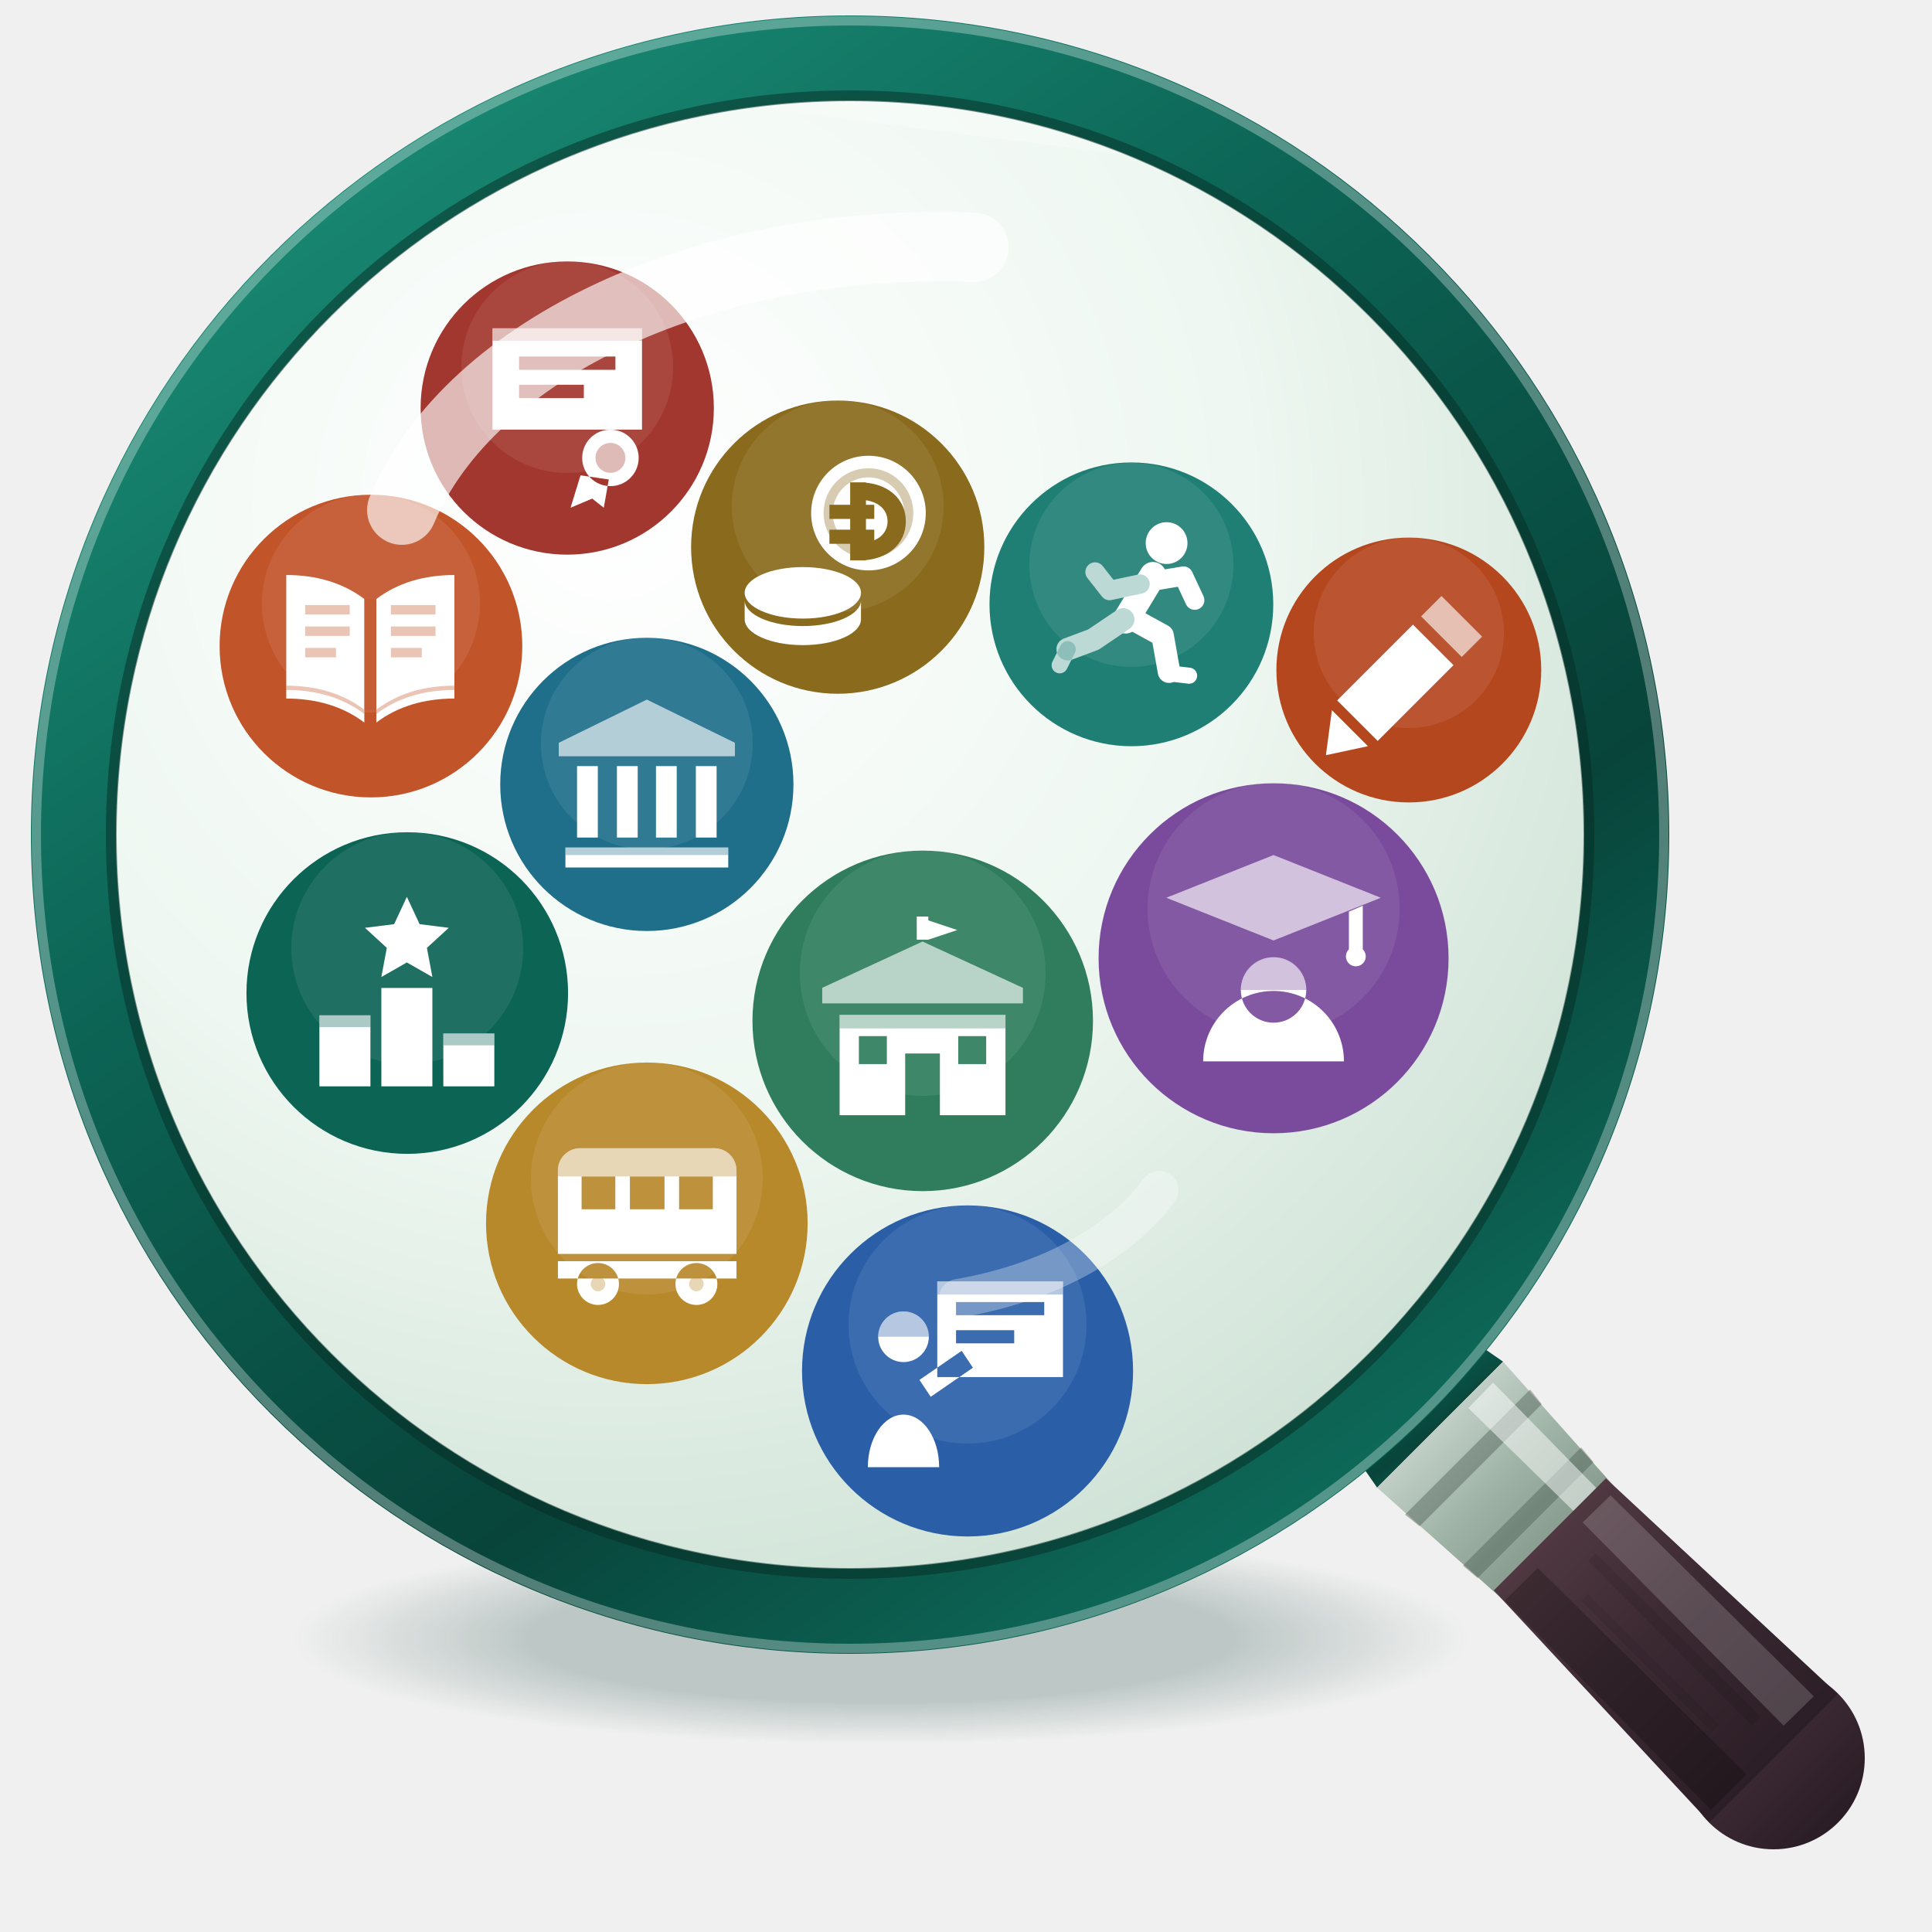
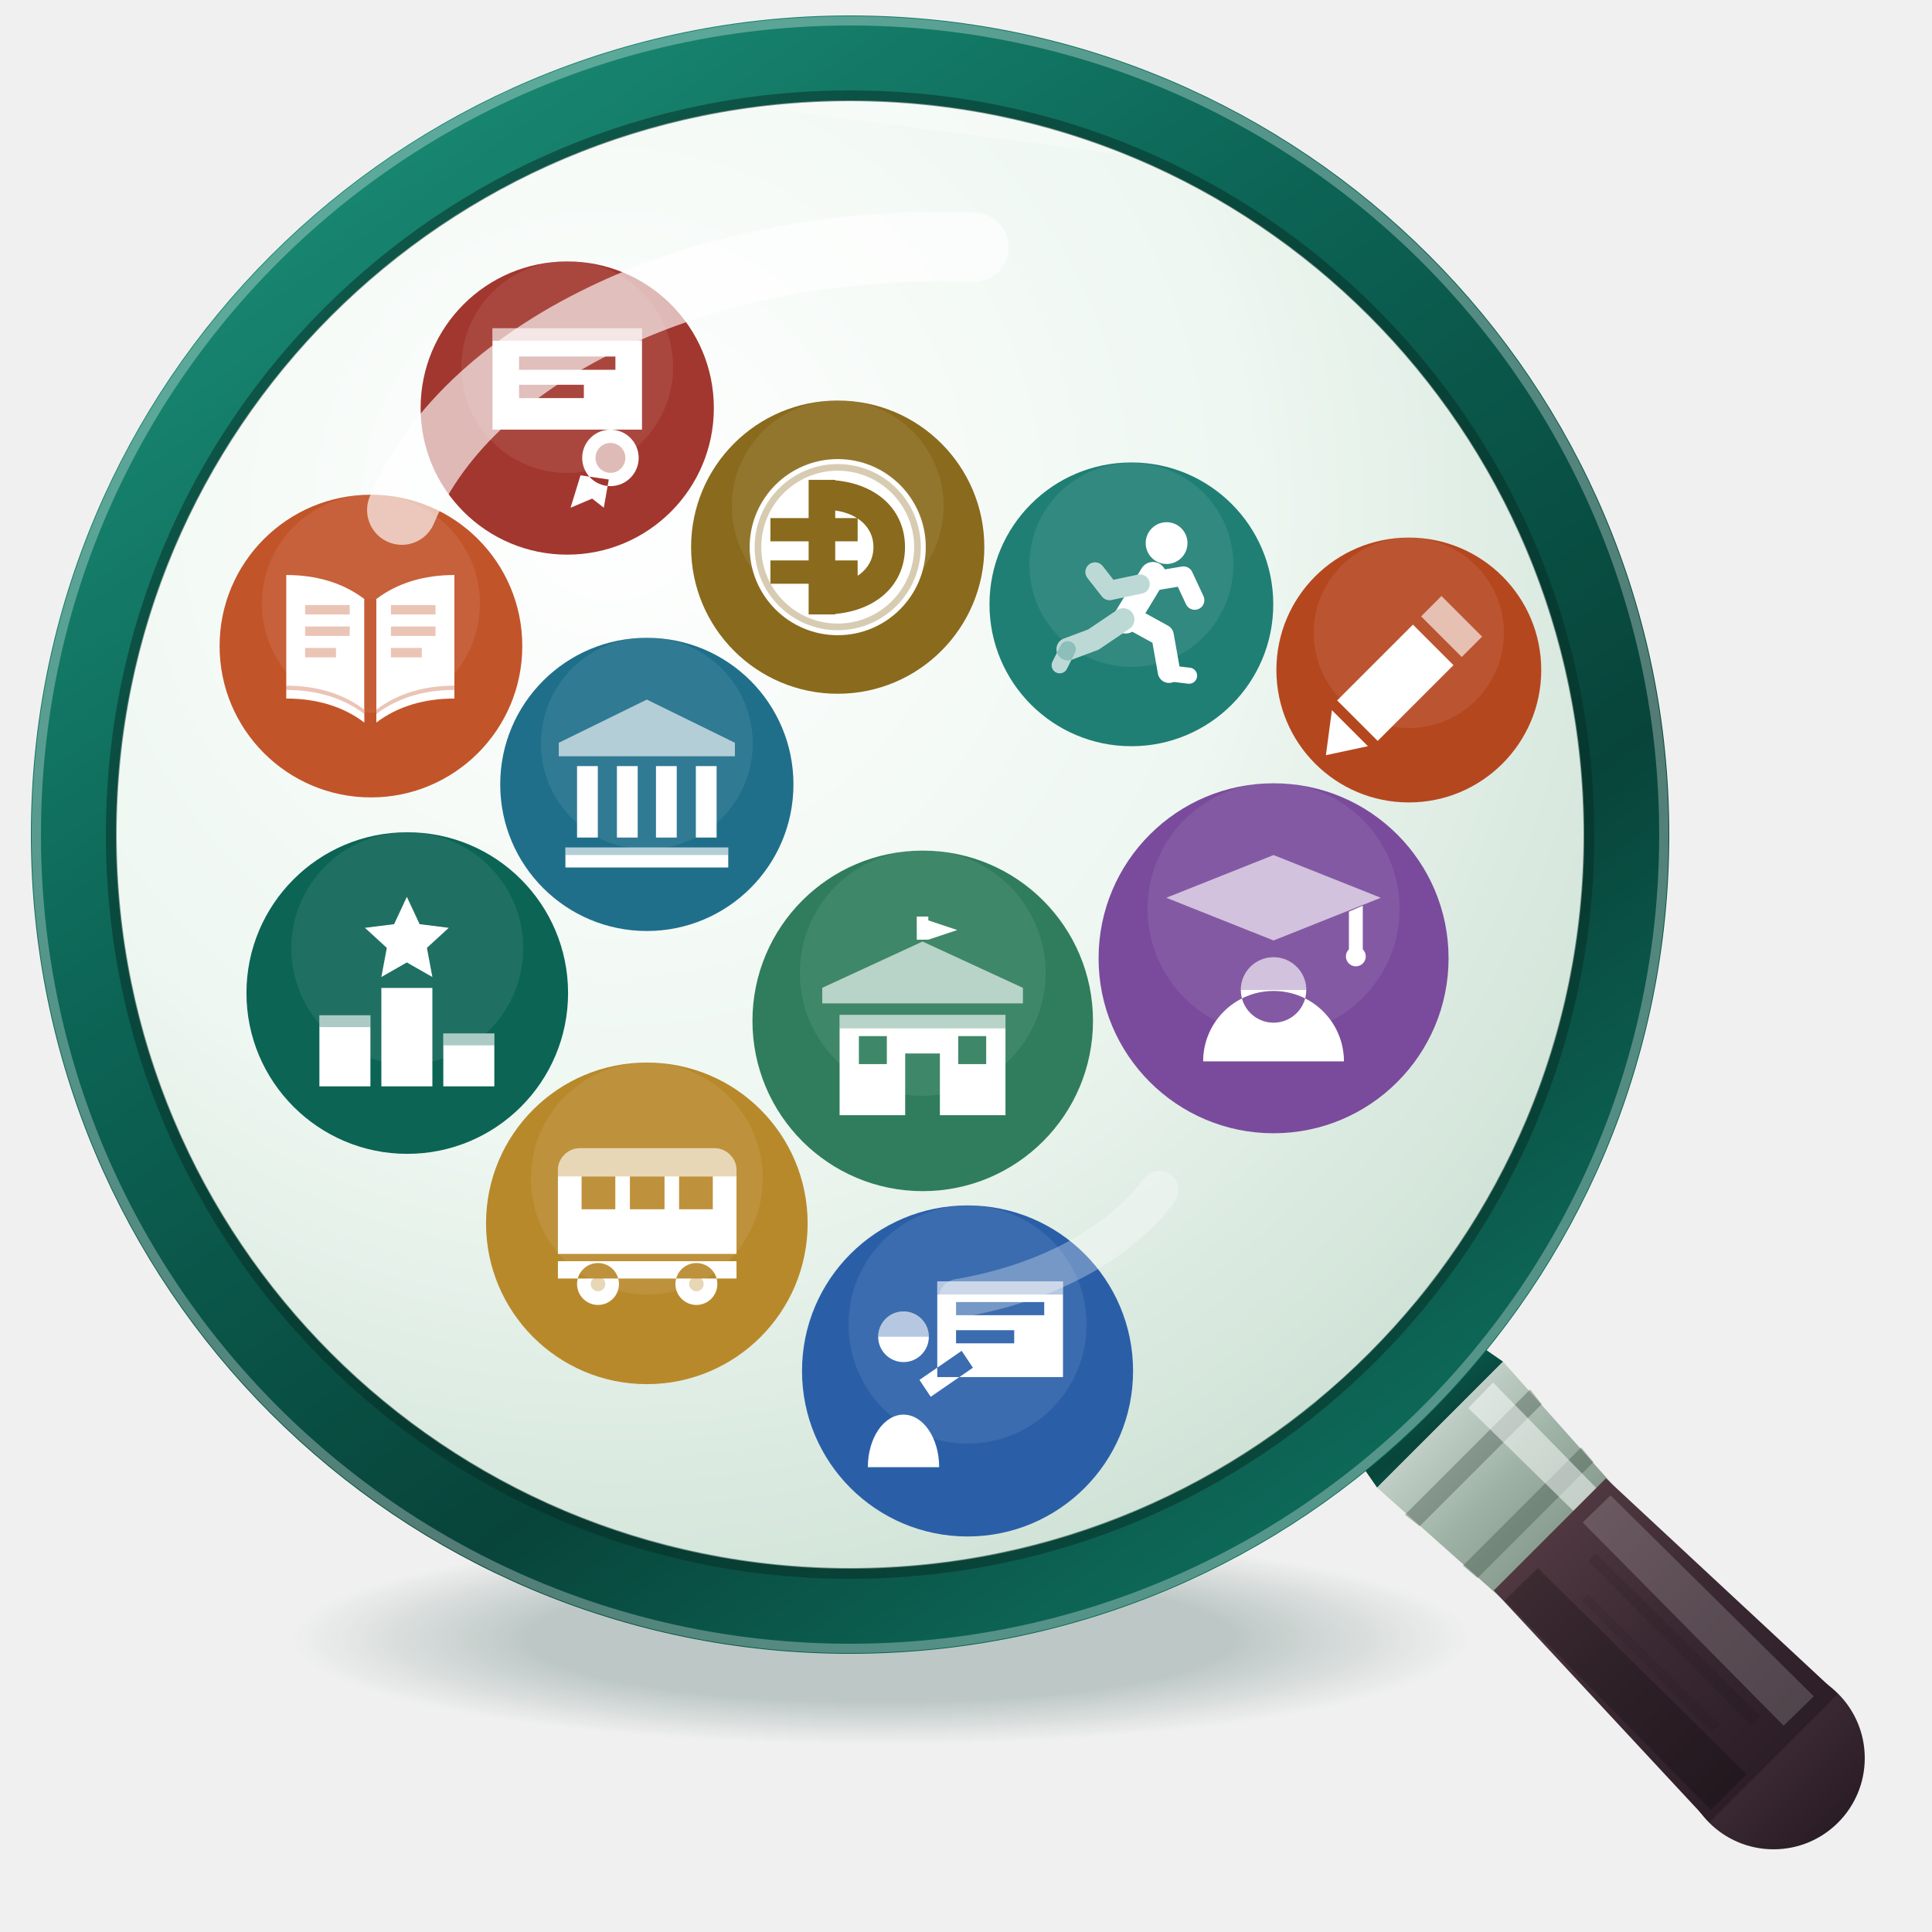
<svg xmlns="http://www.w3.org/2000/svg" viewBox="0 0 250 250" width="250" height="250" role="img" aria-label="Dubai Schools">
  <defs>
    <clipPath id="lensClip">
      <circle cx="110" cy="108" r="95" />
    </clipPath>
    <radialGradient id="glass" cx="34%" cy="28%" r="78%">
      <stop offset="0" stop-color="#ffffff" />
      <stop offset="0.55" stop-color="#eef7f1" />
      <stop offset="1" stop-color="#cfe2d6" />
    </radialGradient>
    <linearGradient id="ringMetal" x1="0.15" y1="0" x2="0.85" y2="1">
      <stop offset="0" stop-color="#1a8d76" />
      <stop offset="0.35" stop-color="#0c6455" />
      <stop offset="0.7" stop-color="#08443a" />
      <stop offset="1" stop-color="#0f7361" />
    </linearGradient>
    <linearGradient id="handleWood" x1="0" y1="0" x2="1" y2="1">
      <stop offset="0" stop-color="#5a4048" />
      <stop offset="0.45" stop-color="#3c2a33" />
      <stop offset="1" stop-color="#241820" />
    </linearGradient>
    <linearGradient id="ferrule" x1="0" y1="0" x2="1" y2="1">
      <stop offset="0" stop-color="#e6ecea" />
      <stop offset="0.5" stop-color="#9fb4a6" />
      <stop offset="1" stop-color="#6f8478" />
    </linearGradient>
    <radialGradient id="drop" cx="50%" cy="50%" r="50%">
      <stop offset="0.6" stop-color="#0b3b31" stop-opacity=".22" />
      <stop offset="1" stop-color="#0b3b31" stop-opacity="0" />
    </radialGradient>
  </defs>
  <ellipse cx="114" cy="212" rx="76.32" ry="13.78" fill="url(#drop)" />
  <path d="M170.1 180.8 L178.2 192.5 L194.5 176.2 L182.8 168.1 Z" fill="url(#ringMetal)" />
  <path d="M178.2 192.5 L194.7 207.2 L209.2 192.7 L194.5 176.2 Z" fill="url(#ferrule)" />
  <path d="M181.8 196.0 L183.7 197.5 L199.5 181.7 L198.0 179.8 Z" fill="#3f5148" opacity=".38" />
  <path d="M189.3 202.6 L191.2 204.2 L206.2 189.2 L204.6 187.3 Z" fill="#3f5148" opacity=".38" />
  <path d="M190.0 182.2 L204.3 196.2 L207.2 193.2 L193.2 178.9 Z" fill="#ffffff" opacity=".5" />
  <circle cx="229.5" cy="227.5" r="11.8" fill="url(#handleWood)" />
  <path d="M193.3 205.8 L221.2 235.8 L237.8 219.2 L207.8 191.3 Z" fill="url(#handleWood)" />
  <path d="M204.8 197.0 L230.8 223.3 L234.7 219.5 L208.4 193.5 Z" fill="#ffffff" opacity=".17" />
  <path d="M194.7 207.1 L221.4 234.2 L226.0 229.6 L199.0 202.9 Z" fill="#000000" opacity=".22" />
  <path d="M205.5 202.0 L226.7 223.3 L227.8 222.1 L206.5 201.0 Z" fill="#000000" opacity=".09" />
  <path d="M204.6 207.1 L221.5 224.1 L222.5 223.2 L205.5 206.3 Z" fill="#000000" opacity=".07" />
  <circle cx="110" cy="108" r="95" fill="url(#glass)" />
  <g clip-path="url(#lensClip)">
    <g class="bub" style="--i:0">
      <circle cx="164.8" cy="124.0" r="22.644" fill="#7a4b9c" />
      <circle cx="164.8" cy="117.6" r="16.3" fill="#fff" opacity=".08" />
      <g transform="translate(149.4 108.6) scale(1.283)">
        <path d="M12 1.6 22.8 5.9 12 10.2 1.2 5.9zM21 6.7v4.4a1 1 0 1 1-1.4 0V7.3zM12 11.9a3.3 3.3 0 1 0 0 6.6 3.3 3.3 0 0 0 0-6.6zM4.9 22.4a7.1 7.1 0 0 1 14.2 0z" fill="#fff" fill-rule="evenodd" />
        <path d="M12 1.6 22.8 5.9 12 10.2 1.2 5.9z M12 11.9a3.3 3.3 0 0 0-3.3 3.3h6.6A3.3 3.3 0 0 0 12 11.9z" fill="#7a4b9c" fill-rule="evenodd" opacity=".34" />
      </g>
    </g>
    <g class="bub" style="--i:1">
      <circle cx="119.4" cy="132.1" r="22.032" fill="#2f7d5c" />
      <circle cx="119.4" cy="125.9" r="15.9" fill="#fff" opacity=".08" />
      <g transform="translate(104.4 117.1) scale(1.248)">
        <path d="M11.4 1.2h1.2v2.4h-1.2z M12.6 1.6l3 1-3 1zM12 3.8 22.4 8.6v1.6H1.6V8.6zM3.4 11.4h17.2V21.8H3.4zM10.2 15.4h3.6v6.4h-3.6zM5.4 13.6h2.9v2.9H5.4z M15.7 13.6h2.9v2.9h-2.9z" fill="#fff" fill-rule="evenodd" />
        <path d="M12 3.8 22.4 8.6v1.6H1.6V8.6z M3.4 11.4h17.2v1.4H3.4z" fill="#2f7d5c" fill-rule="evenodd" opacity=".34" />
      </g>
    </g>
    <g class="bub" style="--i:2">
      <circle cx="125.2" cy="177.4" r="21.42" fill="#2a5fa8" />
      <circle cx="125.2" cy="171.4" r="15.4" fill="#fff" opacity=".08" />
      <g transform="translate(110.6 162.9) scale(1.214)">
        <path d="M8.8 2.4h13.4v10.2H8.8z M10.8 4.6h9.4V6h-9.4z M10.8 7.6h6.2V9h-6.2zM5.2 5.6a2.7 2.7 0 1 0 0 5.4 2.7 2.7 0 0 0 0-5.4zM1.4 22.2c0-3.1 1.7-5.6 3.8-5.6s3.8 2.5 3.8 5.6zM6.9 12.9 11.4 9.8l1.2 1.8-4.5 3.1z" fill="#fff" fill-rule="evenodd" />
        <path d="M8.8 2.4h13.4v1.4H8.8z M5.2 5.6a2.7 2.7 0 0 0-2.7 2.7h5.4a2.7 2.7 0 0 0-2.7-2.7z" fill="#2a5fa8" fill-rule="evenodd" opacity=".34" />
      </g>
    </g>
    <g class="bub" style="--i:3">
      <circle cx="83.7" cy="158.3" r="20.808" fill="#b8892b" />
      <circle cx="83.7" cy="152.5" r="15.0" fill="#fff" opacity=".08" />
      <g transform="translate(69.6 144.1) scale(1.179)">
        <path d="M2.2 6.2c0-1.3 1.1-2.4 2.4-2.4h14.8c1.3 0 2.4 1.1 2.4 2.4v9.2H2.2zM4.8 6.9h3.7v3.6H4.8z M10.1 6.9h3.8v3.6h-3.8z M15.5 6.9h3.7v3.6h-3.7zM2.2 16.2h19.6v1.9H2.2zM6.6 16.4a2.3 2.3 0 1 0 0 4.6 2.3 2.3 0 0 0 0-4.6zM17.4 16.4a2.3 2.3 0 1 0 0 4.6 2.3 2.3 0 0 0 0-4.6z" fill="#fff" fill-rule="evenodd" />
        <path d="M2.2 6.2c0-1.3 1.1-2.4 2.4-2.4h14.8c1.3 0 2.4 1.1 2.4 2.4v.7H2.2z M6.6 17.9a.8.8 0 1 0 0 1.6.8.8 0 0 0 0-1.6z M17.4 17.9a.8.8 0 1 0 0 1.6.8.8 0 0 0 0-1.6z" fill="#b8892b" fill-rule="evenodd" opacity=".34" />
      </g>
    </g>
    <g class="bub" style="--i:4">
      <circle cx="52.7" cy="128.5" r="20.808" fill="#0c6455" />
      <circle cx="52.7" cy="122.7" r="15.0" fill="#fff" opacity=".08" />
      <g transform="translate(38.5 114.4) scale(1.179)">
        <path d="M12 1.4l1.4 3 3.2.4-2.4 2.2.6 3.2-2.8-1.6-2.8 1.6.6-3.2L7.4 4.8l3.2-.4zM9.2 11.4h5.6v10.8H9.2zM2.4 14.4H8v7.8H2.4zM16 16.4h5.6v5.8H16z" fill="#fff" fill-rule="evenodd" />
        <path d="M2.4 14.4H8v1.3H2.4z M16 16.4h5.6v1.3H16z" fill="#0c6455" fill-rule="evenodd" opacity=".34" />
      </g>
    </g>
    <g class="bub" style="--i:5">
      <circle cx="48.0" cy="83.6" r="19.584" fill="#c2542a" />
      <circle cx="48.0" cy="78.1" r="14.1" fill="#fff" opacity=".08" />
      <g transform="translate(34.6 70.3) scale(1.110)">
        <path d="M11.3 6.5C8.8 4.6 5.7 3.7 2.2 3.7v12.9c3.5 0 6.6.9 9.1 2.8zM12.7 6.5c2.5-1.9 5.6-2.8 9.1-2.8v12.9c-3.5 0-6.6.9-9.1 2.8zM2.2 16.6c3.5 0 6.6.9 9.1 2.8v1.5c-2.5-1.9-5.6-2.8-9.1-2.8zM21.8 16.6c-3.5 0-6.6.9-9.1 2.8v1.5c2.5-1.9 5.6-2.8 9.1-2.8z" fill="#fff" fill-rule="evenodd" />
        <path d="M11.3 6.5h1.4v12.9h-1.4zM4.4 7.2h5.2v1.1H4.4z M4.4 9.7h5.2v1.1H4.4z M4.4 12.2h3.6v1.1H4.4zM14.4 7.2h5.2v1.1h-5.2z M14.4 9.7h5.2v1.1h-5.2z M14.4 12.2h3.6v1.1h-3.6zM2.2 16.6c3.5 0 6.6.9 9.1 2.8v.5c-2.5-1.9-5.6-2.8-9.1-2.8zM21.8 16.6c-3.5 0-6.6.9-9.1 2.8v.5c2.5-1.9 5.6-2.8 9.1-2.8z" fill="#c2542a" fill-rule="evenodd" opacity=".34" />
      </g>
    </g>
    <g class="bub" style="--i:6">
      <circle cx="83.7" cy="101.5" r="18.972" fill="#1f6f8b" />
      <circle cx="83.7" cy="96.2" r="13.7" fill="#fff" opacity=".08" />
      <g transform="translate(70.8 88.6) scale(1.075)">
        <path d="M12 1.8 22.6 7v1.6H1.4V7zM3.6 9.8h2.5v8.6H3.6z M8.4 9.8h2.5v8.6H8.4z M13.1 9.8h2.5v8.6h-2.5z M17.9 9.8h2.5v8.6h-2.5zM2.2 19.6h19.6v2.4H2.2z" fill="#fff" fill-rule="evenodd" />
        <path d="M12 1.8 22.6 7v1.6H1.4V7z M2.2 19.6h19.6v.9H2.2z" fill="#1f6f8b" fill-rule="evenodd" opacity=".34" />
      </g>
    </g>
    <g class="bub" style="--i:7">
      <circle cx="73.4" cy="52.8" r="18.972" fill="#a2372f" />
      <circle cx="73.4" cy="47.5" r="13.7" fill="#fff" opacity=".08" />
      <g transform="translate(60.5 39.9) scale(1.075)">
        <path d="M3 2.4h18v12.2H3z M6.2 5.8h11.6v1.6H6.2z M6.2 9.2h7.8v1.6H6.2zM17.2 14.6a3.4 3.4 0 1 0 0 6.8 3.4 3.4 0 0 0 0-6.8zM13.6 20.1 12.4 24l2.6-1.1 1.4 1.1.6-3.4z" fill="#fff" fill-rule="evenodd" />
        <path d="M3 2.4h18v1.5H3z M17.2 16.2a1.8 1.8 0 1 0 0 3.6 1.8 1.8 0 0 0 0-3.6z" fill="#a2372f" fill-rule="evenodd" opacity=".34" />
      </g>
    </g>
    <g class="bub" style="--i:8">
      <circle cx="108.4" cy="70.8" r="18.972" fill="#8a6a1c" />
      <circle cx="108.4" cy="65.5" r="13.7" fill="#fff" opacity=".08" />
      <g transform="translate(95.5 57.9) scale(1.075)">
-         <path d="M15.7 1.0a6.9 6.9 0 1 1 0 13.8 6.9 6.9 0 0 1 0-13.8zM7.8 14.4c3.9 0 7 1.4 7 3.1s-3.1 3.1-7 3.1-7-1.4-7-3.1 3.1-3.1 7-3.1zM0.8 18.4c0 1.7 3.1 3.1 7 3.1s7-1.4 7-3.1v2.3c0 1.7-3.1 3.1-7 3.1s-7-1.4-7-3.1z" fill="#fff" fill-rule="evenodd" />
-         <path d="M15.7 2.5a5.4 5.4 0 1 0 0 10.8 5.4 5.4 0 0 0 0-10.8zm0 1.1a4.3 4.3 0 1 1 0 8.6 4.3 4.3 0 0 1 0-8.6z M0.8 20.7c0 1.7 3.1 3.1 7 3.1s7-1.4 7-3.1v1.1c0 1.7-3.1 3.1-7 3.1s-7-1.4-7-3.1z" fill="#8a6a1c" fill-rule="evenodd" opacity=".34" />
-         <path d="M13.5 4.2h1.9v9.4h-1.9zM14.6 4.2c3.3 0 5.6 1.9 5.6 4.7s-2.3 4.7-5.6 4.7v-2.1c2 0 3.4-1 3.4-2.6s-1.4-2.6-3.4-2.6zM11.0 6.9h5.4v1.7h-5.4zM11.0 9.9h5.4v1.7h-5.4z" fill="#8a6a1c" />
+         <path d="M12 1.4a10.6 10.6 0 1 1 0 21.2 10.6 10.6 0 0 1 0-21.2z" fill="#fff" fill-rule="evenodd" />
+         <path d="M12 2a10 10 0 1 0 0 20 10 10 0 0 0 0-20zm0 .8a9.2 9.2 0 1 1 0 18.4 9.2 9.2 0 0 1 0-18.4z" fill="#8a6a1c" fill-rule="evenodd" opacity=".34" />
+         <path d="M8.5 3.9h3.2v16.2H8.5zM10.4 3.9c5.7 0 9.7 3.2 9.7 8.1s-4 8.1-9.7 8.1v-3.6c3.5 0 5.9-1.8 5.9-4.5s-2.4-4.5-5.9-4.5zM3.9 8.5h10.5v2.8H3.9zM3.9 13.6h10.5v2.8H3.9z" fill="#8a6a1c" />
      </g>
    </g>
    <g class="bub" style="--i:9">
      <circle cx="146.4" cy="78.2" r="18.36" fill="#1f7f74" />
      <circle cx="146.4" cy="73.1" r="13.2" fill="#fff" opacity=".08" />
      <g transform="translate(133.9 65.7) scale(1.040)">
        <path d="M16.4 1.8a2.6 2.6 0 1 0 0 5.2 2.6 2.6 0 0 0 0-5.2z" fill="#fff" fill-rule="evenodd" />
        <path d="M14.7 8.4 11.3 14" fill="none" stroke="#fff" stroke-width="3.3" stroke-linecap="round" stroke-linejoin="round" />
        <path d="M13.1 9.5 9.3 10.3 7.5 8" fill="none" stroke="#fff" stroke-width="2.4" stroke-linecap="round" stroke-linejoin="round" />
        <path d="M11.0 13.9 7.3 16.4 4.1 17.6" fill="none" stroke="#fff" stroke-width="2.8" stroke-linecap="round" stroke-linejoin="round" />
        <path d="M14.9 9.1 18.5 8.5 19.9 11.5" fill="none" stroke="#fff" stroke-width="2.4" stroke-linecap="round" stroke-linejoin="round" />
        <path d="M11.9 13.7 15.9 15.9 16.7 20.4" fill="none" stroke="#fff" stroke-width="2.8" stroke-linecap="round" stroke-linejoin="round" />
        <path d="M16.7 20.6 19.2 20.9" fill="none" stroke="#fff" stroke-width="2" stroke-linecap="round" stroke-linejoin="round" />
        <path d="M4.1 17.6 3.1 19.6" fill="none" stroke="#fff" stroke-width="2" stroke-linecap="round" stroke-linejoin="round" />
        <path d="M13.1 9.5 9.3 10.3 7.5 8" fill="none" stroke="#1f7f74" stroke-width="2.4" stroke-linecap="round" stroke-linejoin="round" opacity=".3" />
        <path d="M11.0 13.9 7.3 16.4 4.1 17.6" fill="none" stroke="#1f7f74" stroke-width="2.8" stroke-linecap="round" stroke-linejoin="round" opacity=".3" />
        <path d="M4.1 17.6 3.1 19.6" fill="none" stroke="#1f7f74" stroke-width="2" stroke-linecap="round" stroke-linejoin="round" opacity=".3" />
      </g>
    </g>
    <g class="bub" style="--i:10">
      <circle cx="182.3" cy="86.7" r="17.136" fill="#b5471f" />
      <circle cx="182.3" cy="81.9" r="12.3" fill="#fff" opacity=".08" />
      <g transform="translate(170.6 75.0) scale(0.971)">
        <path d="M16.4 2.2 21.8 7.6l-2.7 2.7-5.4-5.4zM12.6 6 18 11.4 7.9 21.5 2.5 16.1zM1.8 17.4 6.6 22.2 1 23.4z" fill="#fff" fill-rule="evenodd" />
        <path d="M16.4 2.2 21.8 7.6l-2.7 2.7-5.4-5.4z" fill="#b5471f" fill-rule="evenodd" opacity=".34" />
      </g>
    </g>
    <path d="M15 90 a 95 95 0 0 1 142.5 -68.4 L 91 13 a 95 95 0 0 0 -77.9 85.5 z" fill="#ffffff" opacity=".26" />
  </g>
  <circle cx="110" cy="108" r="100.5" fill="none" stroke="url(#ringMetal)" stroke-width="11" />
  <circle cx="110" cy="108" r="95.6" fill="none" stroke="#062b24" stroke-width="1.4" opacity=".5" />
  <circle cx="110" cy="108" r="105.3" fill="none" stroke="#ffffff" stroke-width="1.2" opacity=".3" />
  <path d="M52 66 a 72 46 0 0 1 74 -34" stroke="#ffffff" stroke-width="9" stroke-linecap="round" fill="none" opacity=".65" />
  <path d="M150 154 a 40 26 0 0 1 -26 14" stroke="#ffffff" stroke-width="5" stroke-linecap="round" fill="none" opacity=".3" />
</svg>
